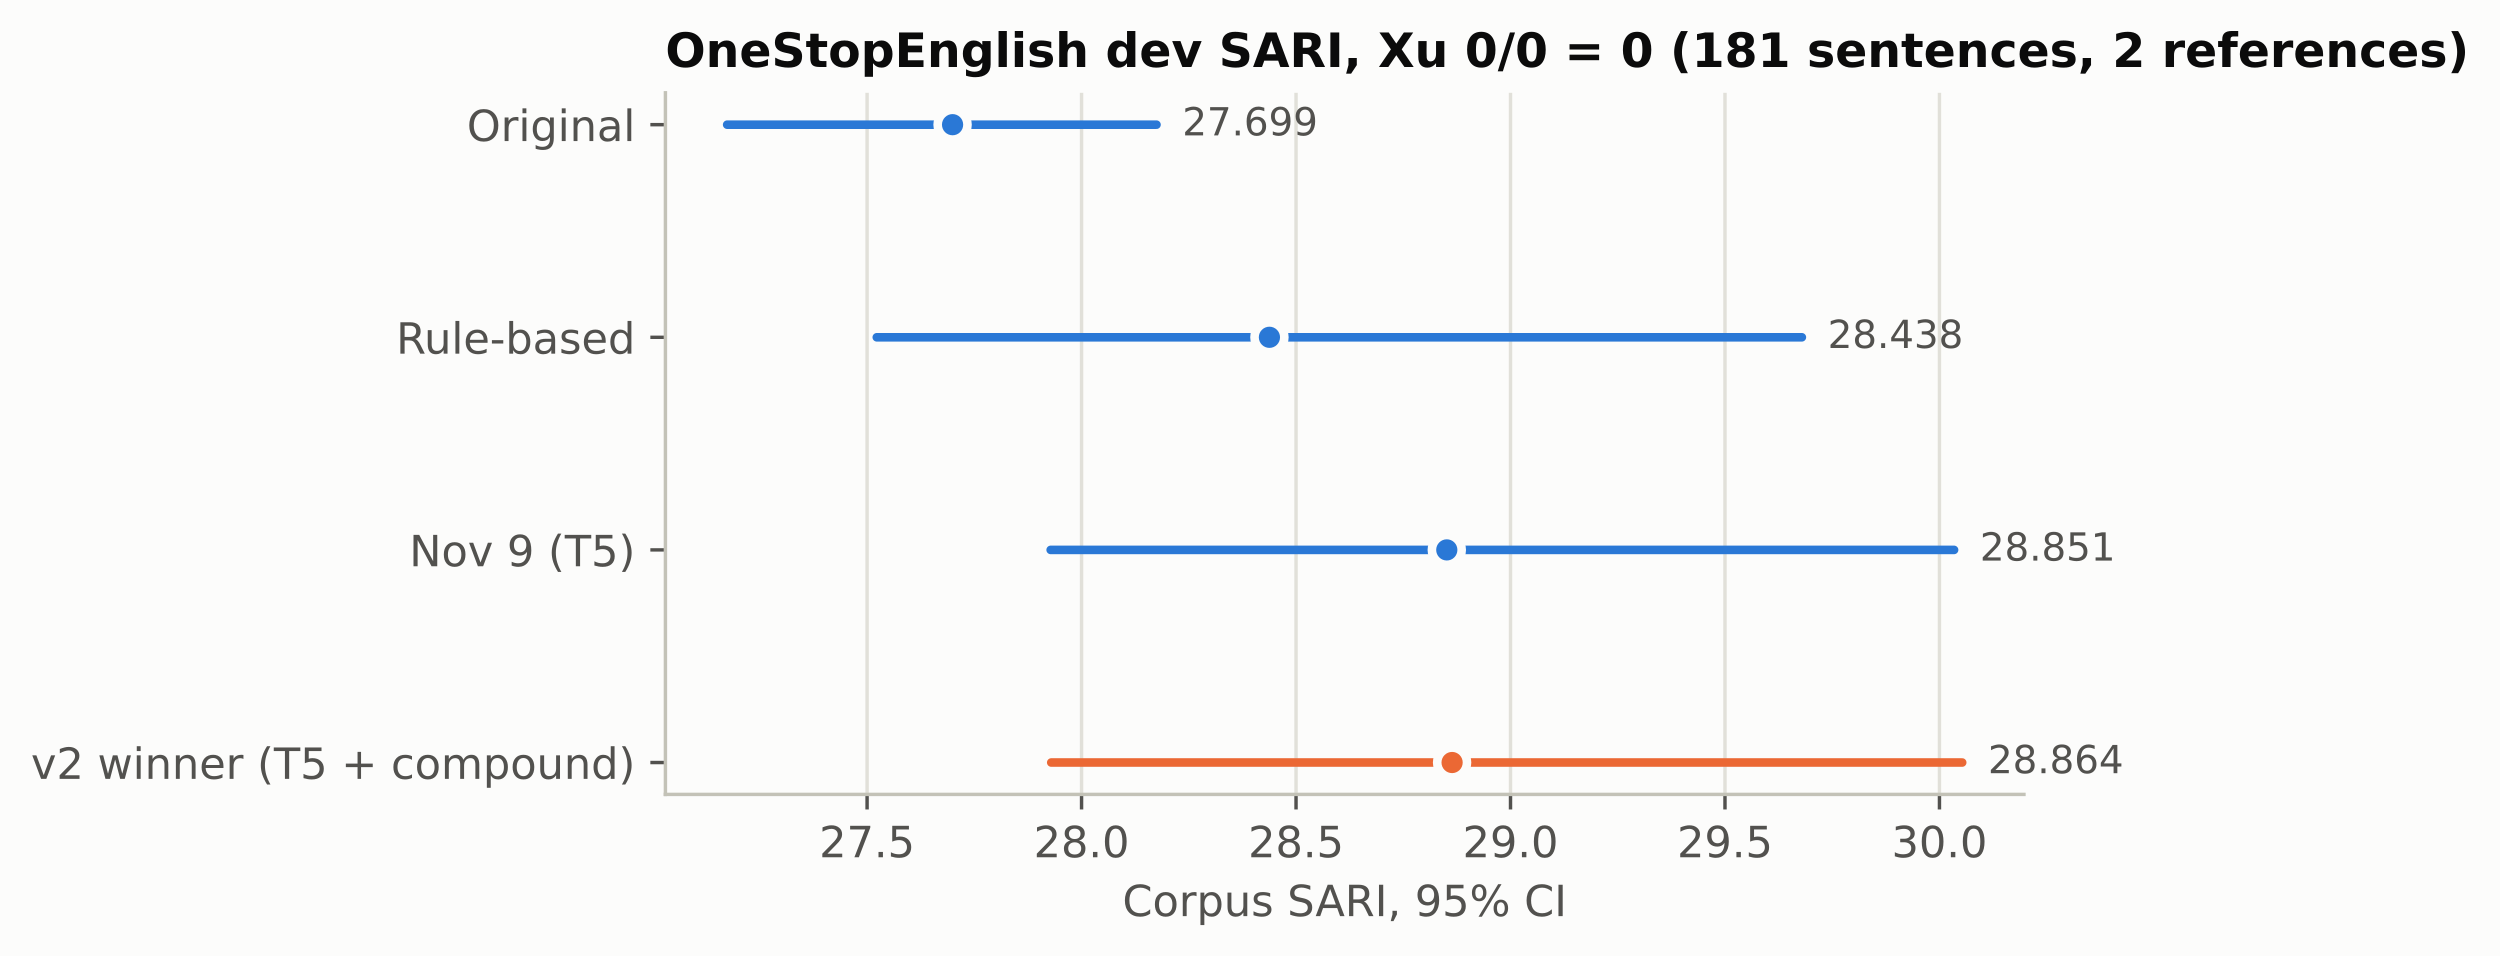
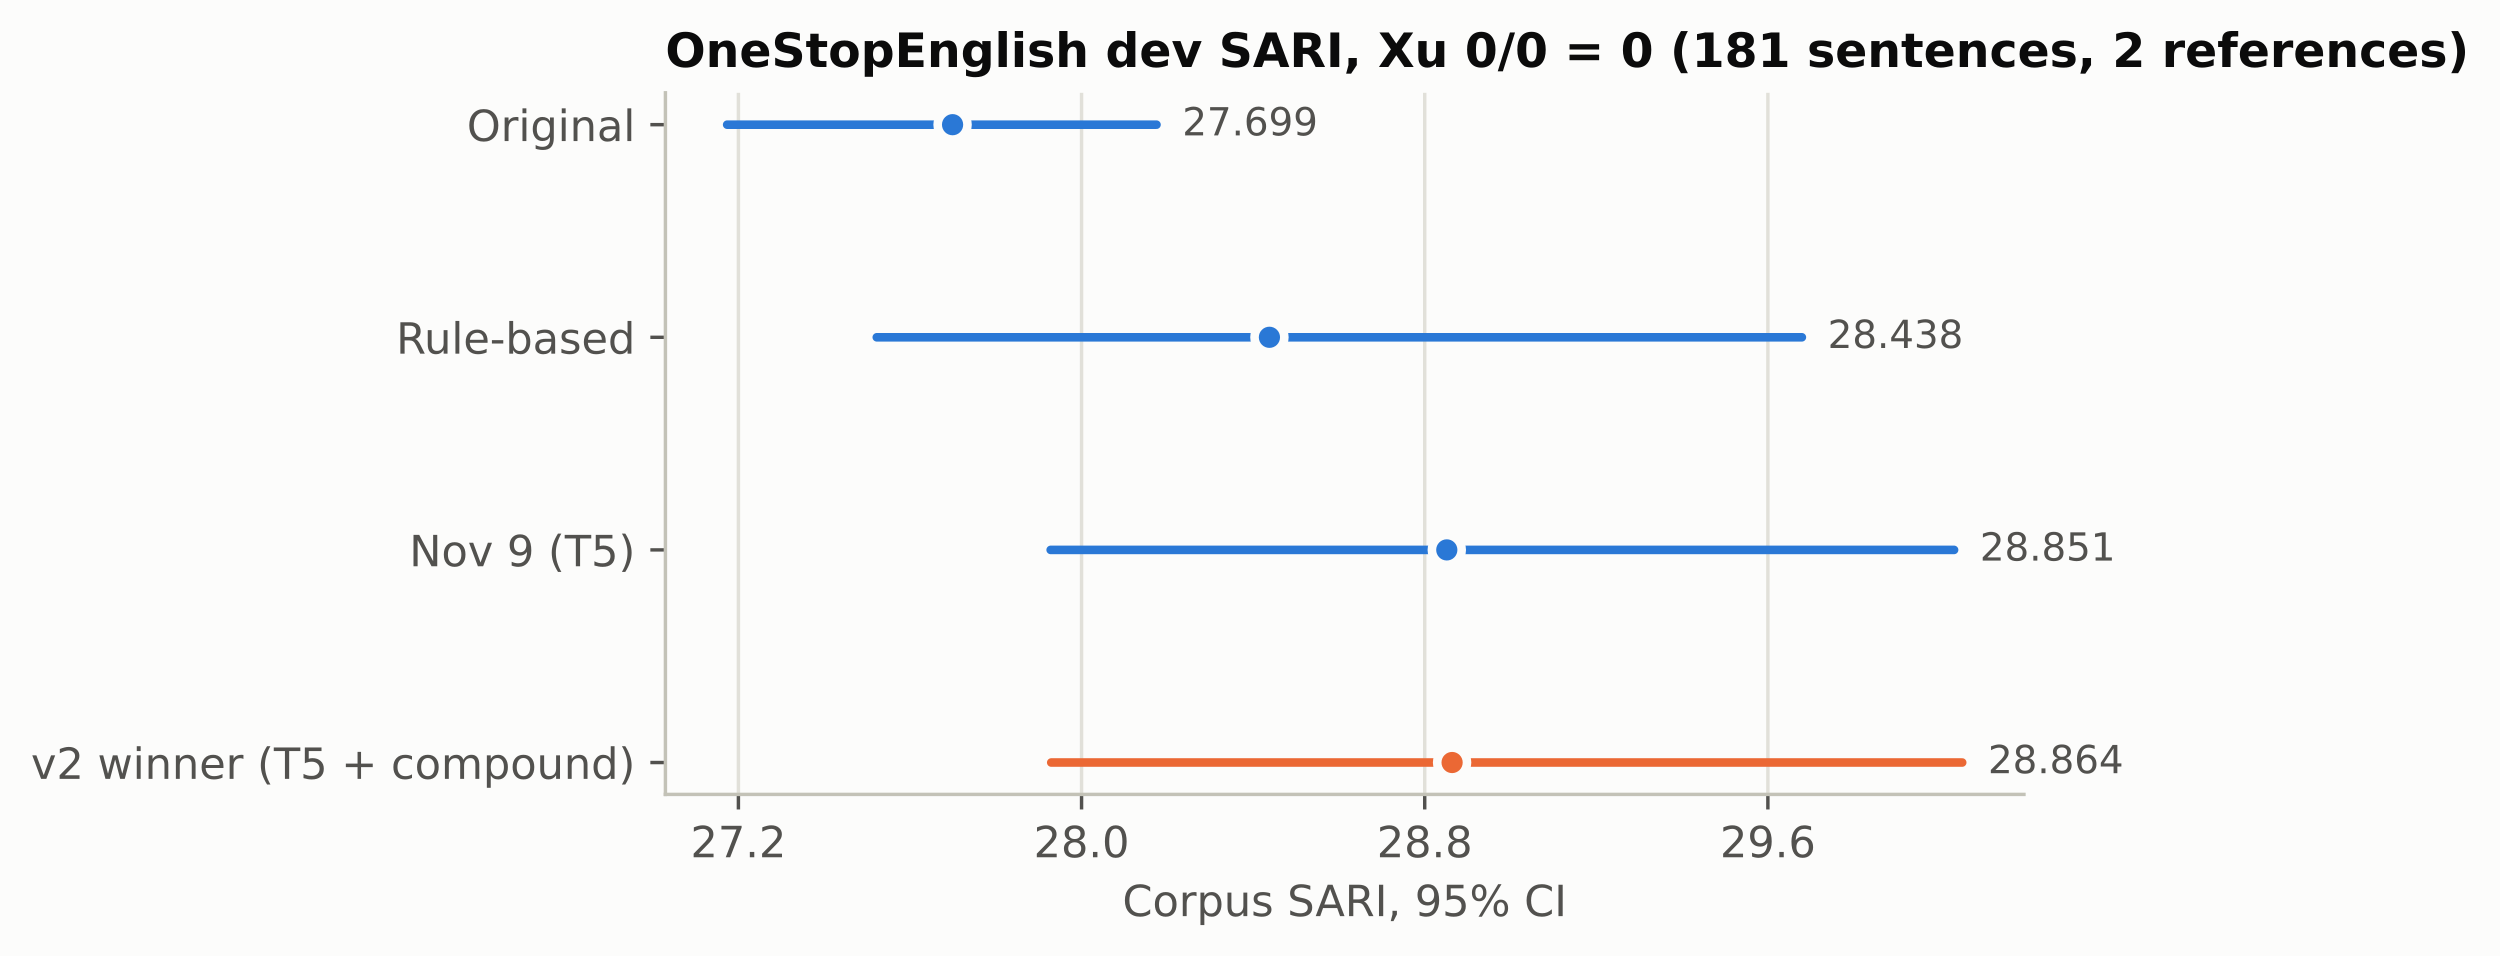
<svg xmlns="http://www.w3.org/2000/svg" xmlns:xlink="http://www.w3.org/1999/xlink" width="580.805pt" height="222.115pt" viewBox="0 0 580.805 222.115" version="1.1">
  <defs>
    <style type="text/css">*{stroke-linejoin: round; stroke-linecap: butt}</style>
  </defs>
  <g id="figure_1">
    <g id="patch_1">
      <path d="M 0 222.115  L 580.805 222.115  L 580.805 0  L 0 0  z " style="fill: #fcfcfb" />
    </g>
    <g id="axes_1">
      <g id="patch_2">
        <path d="M 154.591 184.558  L 470.205 184.558  L 470.205 21.558  L 154.591 21.558  z " style="fill: #fcfcfb" />
      </g>
      <g id="matplotlib.axis_1">
        <g id="xtick_1">
          <g id="line2d_1">
-             <path d="M 201.443 184.558  L 201.443 21.558  " clip-path="url(#pfbedfadeb3)" style="fill: none; stroke: #e1e0d9; stroke-width: 0.8; stroke-linecap: square" />
+             <path d="M 171.547 184.558  L 171.547 21.558  " clip-path="url(#pa1c8fb9c35)" style="fill: none; stroke: #e1e0d9; stroke-width: 0.8; stroke-linecap: square" />
          </g>
          <g id="line2d_2">
            <defs>
-               <path id="me841b8c773" d="M 0 0  L 0 3.5  " style="stroke: #52514e; stroke-width: 0.8" />
+               <path id="mdde536f566" d="M 0 0  L 0 3.5  " style="stroke: #52514e; stroke-width: 0.8" />
            </defs>
            <g>
-               <use xlink:href="#me841b8c773" x="201.443" y="184.558" style="fill: #52514e; stroke: #52514e; stroke-width: 0.8" />
+               <use xlink:href="#mdde536f566" x="171.547" y="184.558" style="fill: #52514e; stroke: #52514e; stroke-width: 0.8" />
            </g>
          </g>
          <g id="text_1">
-             <text style="font-size: 10px; font-family: 'DejaVu Sans', 'Bitstream Vera Sans', 'Computer Modern Sans Serif', 'Lucida Grande', 'Verdana', 'Geneva', 'Lucid', 'Arial', 'Helvetica', 'Avant Garde', sans-serif; text-anchor: middle; fill: #52514e" x="201.443" y="199.157" transform="rotate(-0 201.4431 199.1567)">27.5</text>
+             <text style="font-size: 10px; font-family: 'DejaVu Sans', 'Bitstream Vera Sans', 'Computer Modern Sans Serif', 'Lucida Grande', 'Verdana', 'Geneva', 'Lucid', 'Arial', 'Helvetica', 'Avant Garde', sans-serif; text-anchor: middle; fill: #52514e" x="171.547" y="199.157" transform="rotate(-0 171.5469 199.1567)">27.2</text>
          </g>
        </g>
        <g id="xtick_2">
          <g id="line2d_3">
-             <path d="M 251.27 184.558  L 251.27 21.558  " clip-path="url(#pfbedfadeb3)" style="fill: none; stroke: #e1e0d9; stroke-width: 0.8; stroke-linecap: square" />
+             <path d="M 251.27 184.558  L 251.27 21.558  " clip-path="url(#pa1c8fb9c35)" style="fill: none; stroke: #e1e0d9; stroke-width: 0.8; stroke-linecap: square" />
          </g>
          <g id="line2d_4">
            <g>
-               <use xlink:href="#me841b8c773" x="251.27" y="184.558" style="fill: #52514e; stroke: #52514e; stroke-width: 0.8" />
+               <use xlink:href="#mdde536f566" x="251.27" y="184.558" style="fill: #52514e; stroke: #52514e; stroke-width: 0.8" />
            </g>
          </g>
          <g id="text_2">
            <text style="font-size: 10px; font-family: 'DejaVu Sans', 'Bitstream Vera Sans', 'Computer Modern Sans Serif', 'Lucida Grande', 'Verdana', 'Geneva', 'Lucid', 'Arial', 'Helvetica', 'Avant Garde', sans-serif; text-anchor: middle; fill: #52514e" x="251.27" y="199.157" transform="rotate(-0 251.2701 199.1567)">28.0</text>
          </g>
        </g>
        <g id="xtick_3">
          <g id="line2d_5">
-             <path d="M 301.097 184.558  L 301.097 21.558  " clip-path="url(#pfbedfadeb3)" style="fill: none; stroke: #e1e0d9; stroke-width: 0.8; stroke-linecap: square" />
+             <path d="M 330.993 184.558  L 330.993 21.558  " clip-path="url(#pa1c8fb9c35)" style="fill: none; stroke: #e1e0d9; stroke-width: 0.8; stroke-linecap: square" />
          </g>
          <g id="line2d_6">
            <g>
-               <use xlink:href="#me841b8c773" x="301.097" y="184.558" style="fill: #52514e; stroke: #52514e; stroke-width: 0.8" />
+               <use xlink:href="#mdde536f566" x="330.993" y="184.558" style="fill: #52514e; stroke: #52514e; stroke-width: 0.8" />
            </g>
          </g>
          <g id="text_3">
-             <text style="font-size: 10px; font-family: 'DejaVu Sans', 'Bitstream Vera Sans', 'Computer Modern Sans Serif', 'Lucida Grande', 'Verdana', 'Geneva', 'Lucid', 'Arial', 'Helvetica', 'Avant Garde', sans-serif; text-anchor: middle; fill: #52514e" x="301.097" y="199.157" transform="rotate(-0 301.0971 199.1567)">28.5</text>
+             <text style="font-size: 10px; font-family: 'DejaVu Sans', 'Bitstream Vera Sans', 'Computer Modern Sans Serif', 'Lucida Grande', 'Verdana', 'Geneva', 'Lucid', 'Arial', 'Helvetica', 'Avant Garde', sans-serif; text-anchor: middle; fill: #52514e" x="330.993" y="199.157" transform="rotate(-0 330.9933 199.1567)">28.8</text>
          </g>
        </g>
        <g id="xtick_4">
          <g id="line2d_7">
-             <path d="M 350.924 184.558  L 350.924 21.558  " clip-path="url(#pfbedfadeb3)" style="fill: none; stroke: #e1e0d9; stroke-width: 0.8; stroke-linecap: square" />
+             <path d="M 410.717 184.558  L 410.717 21.558  " clip-path="url(#pa1c8fb9c35)" style="fill: none; stroke: #e1e0d9; stroke-width: 0.8; stroke-linecap: square" />
          </g>
          <g id="line2d_8">
            <g>
-               <use xlink:href="#me841b8c773" x="350.924" y="184.558" style="fill: #52514e; stroke: #52514e; stroke-width: 0.8" />
+               <use xlink:href="#mdde536f566" x="410.717" y="184.558" style="fill: #52514e; stroke: #52514e; stroke-width: 0.8" />
            </g>
          </g>
          <g id="text_4">
-             <text style="font-size: 10px; font-family: 'DejaVu Sans', 'Bitstream Vera Sans', 'Computer Modern Sans Serif', 'Lucida Grande', 'Verdana', 'Geneva', 'Lucid', 'Arial', 'Helvetica', 'Avant Garde', sans-serif; text-anchor: middle; fill: #52514e" x="350.924" y="199.157" transform="rotate(-0 350.9241 199.1567)">29.0</text>
+             <text style="font-size: 10px; font-family: 'DejaVu Sans', 'Bitstream Vera Sans', 'Computer Modern Sans Serif', 'Lucida Grande', 'Verdana', 'Geneva', 'Lucid', 'Arial', 'Helvetica', 'Avant Garde', sans-serif; text-anchor: middle; fill: #52514e" x="410.717" y="199.157" transform="rotate(-0 410.7165 199.1567)">29.6</text>
          </g>
        </g>
-         <g id="xtick_5">
-           <g id="line2d_9">
-             <path d="M 400.751 184.558  L 400.751 21.558  " clip-path="url(#pfbedfadeb3)" style="fill: none; stroke: #e1e0d9; stroke-width: 0.8; stroke-linecap: square" />
-           </g>
-           <g id="line2d_10">
-             <g>
-               <use xlink:href="#me841b8c773" x="400.751" y="184.558" style="fill: #52514e; stroke: #52514e; stroke-width: 0.8" />
-             </g>
-           </g>
-           <g id="text_5">
-             <text style="font-size: 10px; font-family: 'DejaVu Sans', 'Bitstream Vera Sans', 'Computer Modern Sans Serif', 'Lucida Grande', 'Verdana', 'Geneva', 'Lucid', 'Arial', 'Helvetica', 'Avant Garde', sans-serif; text-anchor: middle; fill: #52514e" x="400.751" y="199.157" transform="rotate(-0 400.7511 199.1567)">29.5</text>
-           </g>
-         </g>
-         <g id="xtick_6">
-           <g id="line2d_11">
-             <path d="M 450.578 184.558  L 450.578 21.558  " clip-path="url(#pfbedfadeb3)" style="fill: none; stroke: #e1e0d9; stroke-width: 0.8; stroke-linecap: square" />
-           </g>
-           <g id="line2d_12">
-             <g>
-               <use xlink:href="#me841b8c773" x="450.578" y="184.558" style="fill: #52514e; stroke: #52514e; stroke-width: 0.8" />
-             </g>
-           </g>
-           <g id="text_6">
-             <text style="font-size: 10px; font-family: 'DejaVu Sans', 'Bitstream Vera Sans', 'Computer Modern Sans Serif', 'Lucida Grande', 'Verdana', 'Geneva', 'Lucid', 'Arial', 'Helvetica', 'Avant Garde', sans-serif; text-anchor: middle; fill: #52514e" x="450.578" y="199.157" transform="rotate(-0 450.5781 199.1567)">30.0</text>
-           </g>
-         </g>
-         <g id="text_7">
+         <g id="text_5">
          <text style="font-size: 10px; font-family: 'DejaVu Sans', 'Bitstream Vera Sans', 'Computer Modern Sans Serif', 'Lucida Grande', 'Verdana', 'Geneva', 'Lucid', 'Arial', 'Helvetica', 'Avant Garde', sans-serif; text-anchor: middle; fill: #52514e" x="312.398" y="212.835" transform="rotate(-0 312.3979 212.8348)">Corpus SARI, 95% CI</text>
        </g>
      </g>
      <g id="matplotlib.axis_2">
        <g id="ytick_1">
-           <g id="line2d_13">
+           <g id="line2d_9">
            <defs>
-               <path id="m7c70d1f2a1" d="M 0 0  L -3.5 0  " style="stroke: #52514e; stroke-width: 0.8" />
+               <path id="md7d374a63d" d="M 0 0  L -3.5 0  " style="stroke: #52514e; stroke-width: 0.8" />
            </defs>
            <g>
-               <use xlink:href="#m7c70d1f2a1" x="154.591" y="28.967" style="fill: #52514e; stroke: #52514e; stroke-width: 0.8" />
+               <use xlink:href="#md7d374a63d" x="154.591" y="28.967" style="fill: #52514e; stroke: #52514e; stroke-width: 0.8" />
            </g>
          </g>
-           <g id="text_8">
+           <g id="text_6">
            <text style="font-size: 10px; font-family: 'DejaVu Sans', 'Bitstream Vera Sans', 'Computer Modern Sans Serif', 'Lucida Grande', 'Verdana', 'Geneva', 'Lucid', 'Arial', 'Helvetica', 'Avant Garde', sans-serif; text-anchor: end; fill: #52514e" x="147.591" y="32.767" transform="rotate(-0 147.5906 32.76659)">Original</text>
          </g>
        </g>
        <g id="ytick_2">
-           <g id="line2d_14">
+           <g id="line2d_10">
            <g>
-               <use xlink:href="#m7c70d1f2a1" x="154.591" y="78.361" style="fill: #52514e; stroke: #52514e; stroke-width: 0.8" />
+               <use xlink:href="#md7d374a63d" x="154.591" y="78.361" style="fill: #52514e; stroke: #52514e; stroke-width: 0.8" />
            </g>
          </g>
-           <g id="text_9">
+           <g id="text_7">
            <text style="font-size: 10px; font-family: 'DejaVu Sans', 'Bitstream Vera Sans', 'Computer Modern Sans Serif', 'Lucida Grande', 'Verdana', 'Geneva', 'Lucid', 'Arial', 'Helvetica', 'Avant Garde', sans-serif; text-anchor: end; fill: #52514e" x="147.591" y="82.161" transform="rotate(-0 147.5906 82.16053)">Rule-based</text>
          </g>
        </g>
        <g id="ytick_3">
-           <g id="line2d_15">
+           <g id="line2d_11">
            <g>
-               <use xlink:href="#m7c70d1f2a1" x="154.591" y="127.755" style="fill: #52514e; stroke: #52514e; stroke-width: 0.8" />
+               <use xlink:href="#md7d374a63d" x="154.591" y="127.755" style="fill: #52514e; stroke: #52514e; stroke-width: 0.8" />
            </g>
          </g>
-           <g id="text_10">
+           <g id="text_8">
            <text style="font-size: 10px; font-family: 'DejaVu Sans', 'Bitstream Vera Sans', 'Computer Modern Sans Serif', 'Lucida Grande', 'Verdana', 'Geneva', 'Lucid', 'Arial', 'Helvetica', 'Avant Garde', sans-serif; text-anchor: end; fill: #52514e" x="147.591" y="131.554" transform="rotate(-0 147.5906 131.5545)">Nov 9 (T5)</text>
          </g>
        </g>
        <g id="ytick_4">
-           <g id="line2d_16">
+           <g id="line2d_12">
            <g>
-               <use xlink:href="#m7c70d1f2a1" x="154.591" y="177.149" style="fill: #52514e; stroke: #52514e; stroke-width: 0.8" />
+               <use xlink:href="#md7d374a63d" x="154.591" y="177.149" style="fill: #52514e; stroke: #52514e; stroke-width: 0.8" />
            </g>
          </g>
-           <g id="text_11">
+           <g id="text_9">
            <text style="font-size: 10px; font-family: 'DejaVu Sans', 'Bitstream Vera Sans', 'Computer Modern Sans Serif', 'Lucida Grande', 'Verdana', 'Geneva', 'Lucid', 'Arial', 'Helvetica', 'Avant Garde', sans-serif; text-anchor: end; fill: #52514e" x="147.591" y="180.948" transform="rotate(-0 147.5906 180.9484)">v2 winner (T5 + compound)</text>
          </g>
        </g>
      </g>
-       <g id="line2d_17">
-         <path d="M 168.937 28.967  L 268.675 28.967  " clip-path="url(#pfbedfadeb3)" style="fill: none; stroke: #2a78d6; stroke-width: 2; stroke-linecap: round" />
+       <g id="line2d_13">
+         <path d="M 168.937 28.967  L 268.675 28.967  " clip-path="url(#pa1c8fb9c35)" style="fill: none; stroke: #2a78d6; stroke-width: 2; stroke-linecap: round" />
      </g>
-       <g id="line2d_18">
-         <path d="M 203.698 78.361  L 418.612 78.361  " clip-path="url(#pfbedfadeb3)" style="fill: none; stroke: #2a78d6; stroke-width: 2; stroke-linecap: round" />
+       <g id="line2d_14">
+         <path d="M 203.698 78.361  L 418.612 78.361  " clip-path="url(#pa1c8fb9c35)" style="fill: none; stroke: #2a78d6; stroke-width: 2; stroke-linecap: round" />
      </g>
-       <g id="line2d_19">
-         <path d="M 244.095 127.755  L 453.973 127.755  " clip-path="url(#pfbedfadeb3)" style="fill: none; stroke: #2a78d6; stroke-width: 2; stroke-linecap: round" />
+       <g id="line2d_15">
+         <path d="M 244.095 127.755  L 453.973 127.755  " clip-path="url(#pa1c8fb9c35)" style="fill: none; stroke: #2a78d6; stroke-width: 2; stroke-linecap: round" />
      </g>
-       <g id="line2d_20">
-         <path d="M 244.229 177.149  L 455.859 177.149  " clip-path="url(#pfbedfadeb3)" style="fill: none; stroke: #eb6834; stroke-width: 2; stroke-linecap: round" />
+       <g id="line2d_16">
+         <path d="M 244.229 177.149  L 455.859 177.149  " clip-path="url(#pa1c8fb9c35)" style="fill: none; stroke: #eb6834; stroke-width: 2; stroke-linecap: round" />
      </g>
      <g id="patch_3">
        <path d="M 154.591 184.558  L 154.591 21.558  " style="fill: none; stroke: #c3c2b7; stroke-width: 0.8; stroke-linejoin: miter; stroke-linecap: square" />
      </g>
      <g id="patch_4">
        <path d="M 154.591 184.558  L 470.205 184.558  " style="fill: none; stroke: #c3c2b7; stroke-width: 0.8; stroke-linejoin: miter; stroke-linecap: square" />
      </g>
      <g id="PathCollection_1">
        <defs>
-           <path id="m7993731911" d="M 0 3.464  C 0.919 3.464 1.8 3.099 2.449 2.449  C 3.099 1.8 3.464 0.919 3.464 0  C 3.464 -0.919 3.099 -1.8 2.449 -2.449  C 1.8 -3.099 0.919 -3.464 0 -3.464  C -0.919 -3.464 -1.8 -3.099 -2.449 -2.449  C -3.099 -1.8 -3.464 -0.919 -3.464 0  C -3.464 0.919 -3.099 1.8 -2.449 2.449  C -1.8 3.099 -0.919 3.464 0 3.464  z " style="stroke: #fcfcfb; stroke-width: 2" />
+           <path id="m26594573ef" d="M 0 3.464  C 0.919 3.464 1.8 3.099 2.449 2.449  C 3.099 1.8 3.464 0.919 3.464 0  C 3.464 -0.919 3.099 -1.8 2.449 -2.449  C 1.8 -3.099 0.919 -3.464 0 -3.464  C -0.919 -3.464 -1.8 -3.099 -2.449 -2.449  C -3.099 -1.8 -3.464 -0.919 -3.464 0  C -3.464 0.919 -3.099 1.8 -2.449 2.449  C -1.8 3.099 -0.919 3.464 0 3.464  z " style="stroke: #fcfcfb; stroke-width: 2" />
        </defs>
-         <g clip-path="url(#pfbedfadeb3)">
-           <use xlink:href="#m7993731911" x="221.304" y="28.967" style="fill: #2a78d6; stroke: #fcfcfb; stroke-width: 2" />
+         <g clip-path="url(#pa1c8fb9c35)">
+           <use xlink:href="#m26594573ef" x="221.304" y="28.967" style="fill: #2a78d6; stroke: #fcfcfb; stroke-width: 2" />
+         </g>
+       </g>
+       <g id="text_10">
+         <text style="font-size: 9px; font-family: 'DejaVu Sans', 'Bitstream Vera Sans', 'Computer Modern Sans Serif', 'Lucida Grande', 'Verdana', 'Geneva', 'Lucid', 'Arial', 'Helvetica', 'Avant Garde', sans-serif; text-anchor: start; fill: #52514e" x="274.675" y="31.451" transform="rotate(-0 274.6747 31.45081)">27.699</text>
+       </g>
+       <g id="PathCollection_2">
+         <g clip-path="url(#pa1c8fb9c35)">
+           <use xlink:href="#m26594573ef" x="294.916" y="78.361" style="fill: #2a78d6; stroke: #fcfcfb; stroke-width: 2" />
+         </g>
+       </g>
+       <g id="text_11">
+         <text style="font-size: 9px; font-family: 'DejaVu Sans', 'Bitstream Vera Sans', 'Computer Modern Sans Serif', 'Lucida Grande', 'Verdana', 'Geneva', 'Lucid', 'Arial', 'Helvetica', 'Avant Garde', sans-serif; text-anchor: start; fill: #52514e" x="424.612" y="80.845" transform="rotate(-0 424.6124 80.84475)">28.438</text>
+       </g>
+       <g id="PathCollection_3">
+         <g clip-path="url(#pa1c8fb9c35)">
+           <use xlink:href="#m26594573ef" x="336.122" y="127.755" style="fill: #2a78d6; stroke: #fcfcfb; stroke-width: 2" />
        </g>
      </g>
      <g id="text_12">
-         <text style="font-size: 9px; font-family: 'DejaVu Sans', 'Bitstream Vera Sans', 'Computer Modern Sans Serif', 'Lucida Grande', 'Verdana', 'Geneva', 'Lucid', 'Arial', 'Helvetica', 'Avant Garde', sans-serif; text-anchor: start; fill: #52514e" x="274.675" y="31.451" transform="rotate(-0 274.6747 31.45081)">27.699</text>
-       </g>
-       <g id="PathCollection_2">
-         <g clip-path="url(#pfbedfadeb3)">
-           <use xlink:href="#m7993731911" x="294.916" y="78.361" style="fill: #2a78d6; stroke: #fcfcfb; stroke-width: 2" />
-         </g>
-       </g>
-       <g id="text_13">
-         <text style="font-size: 9px; font-family: 'DejaVu Sans', 'Bitstream Vera Sans', 'Computer Modern Sans Serif', 'Lucida Grande', 'Verdana', 'Geneva', 'Lucid', 'Arial', 'Helvetica', 'Avant Garde', sans-serif; text-anchor: start; fill: #52514e" x="424.612" y="80.845" transform="rotate(-0 424.6124 80.84475)">28.438</text>
-       </g>
-       <g id="PathCollection_3">
-         <g clip-path="url(#pfbedfadeb3)">
-           <use xlink:href="#m7993731911" x="336.122" y="127.755" style="fill: #2a78d6; stroke: #fcfcfb; stroke-width: 2" />
-         </g>
-       </g>
-       <g id="text_14">
        <text style="font-size: 9px; font-family: 'DejaVu Sans', 'Bitstream Vera Sans', 'Computer Modern Sans Serif', 'Lucida Grande', 'Verdana', 'Geneva', 'Lucid', 'Arial', 'Helvetica', 'Avant Garde', sans-serif; text-anchor: start; fill: #52514e" x="459.973" y="130.239" transform="rotate(-0 459.9732 130.2387)">28.851</text>
      </g>
      <g id="PathCollection_4">
        <defs>
-           <path id="mcf43593906" d="M 0 3.464  C 0.919 3.464 1.8 3.099 2.449 2.449  C 3.099 1.8 3.464 0.919 3.464 0  C 3.464 -0.919 3.099 -1.8 2.449 -2.449  C 1.8 -3.099 0.919 -3.464 0 -3.464  C -0.919 -3.464 -1.8 -3.099 -2.449 -2.449  C -3.099 -1.8 -3.464 -0.919 -3.464 0  C -3.464 0.919 -3.099 1.8 -2.449 2.449  C -1.8 3.099 -0.919 3.464 0 3.464  z " style="stroke: #fcfcfb; stroke-width: 2" />
+           <path id="m13052efc7c" d="M 0 3.464  C 0.919 3.464 1.8 3.099 2.449 2.449  C 3.099 1.8 3.464 0.919 3.464 0  C 3.464 -0.919 3.099 -1.8 2.449 -2.449  C 1.8 -3.099 0.919 -3.464 0 -3.464  C -0.919 -3.464 -1.8 -3.099 -2.449 -2.449  C -3.099 -1.8 -3.464 -0.919 -3.464 0  C -3.464 0.919 -3.099 1.8 -2.449 2.449  C -1.8 3.099 -0.919 3.464 0 3.464  z " style="stroke: #fcfcfb; stroke-width: 2" />
        </defs>
-         <g clip-path="url(#pfbedfadeb3)">
-           <use xlink:href="#mcf43593906" x="337.354" y="177.149" style="fill: #eb6834; stroke: #fcfcfb; stroke-width: 2" />
+         <g clip-path="url(#pa1c8fb9c35)">
+           <use xlink:href="#m13052efc7c" x="337.354" y="177.149" style="fill: #eb6834; stroke: #fcfcfb; stroke-width: 2" />
        </g>
      </g>
-       <g id="text_15">
+       <g id="text_13">
        <text style="font-size: 9px; font-family: 'DejaVu Sans', 'Bitstream Vera Sans', 'Computer Modern Sans Serif', 'Lucida Grande', 'Verdana', 'Geneva', 'Lucid', 'Arial', 'Helvetica', 'Avant Garde', sans-serif; text-anchor: start; fill: #52514e" x="461.859" y="179.633" transform="rotate(-0 461.8591 179.6326)">28.864</text>
      </g>
-       <g id="text_16">
+       <g id="text_14">
        <text style="font-weight: 700; font-size: 11px; font-family: 'DejaVu Sans', 'Bitstream Vera Sans', 'Computer Modern Sans Serif', 'Lucida Grande', 'Verdana', 'Geneva', 'Lucid', 'Arial', 'Helvetica', 'Avant Garde', sans-serif; text-anchor: start; fill: #0b0b0b" x="154.591" y="15.558" transform="rotate(-0 154.5906 15.55828)">OneStopEnglish dev SARI, Xu 0/0 = 0 (181 sentences, 2 references)</text>
      </g>
    </g>
  </g>
  <defs>
-     <clipPath id="pfbedfadeb3">
+     <clipPath id="pa1c8fb9c35">
      <rect x="154.591" y="21.558" width="315.615" height="163" />
    </clipPath>
  </defs>
</svg>
